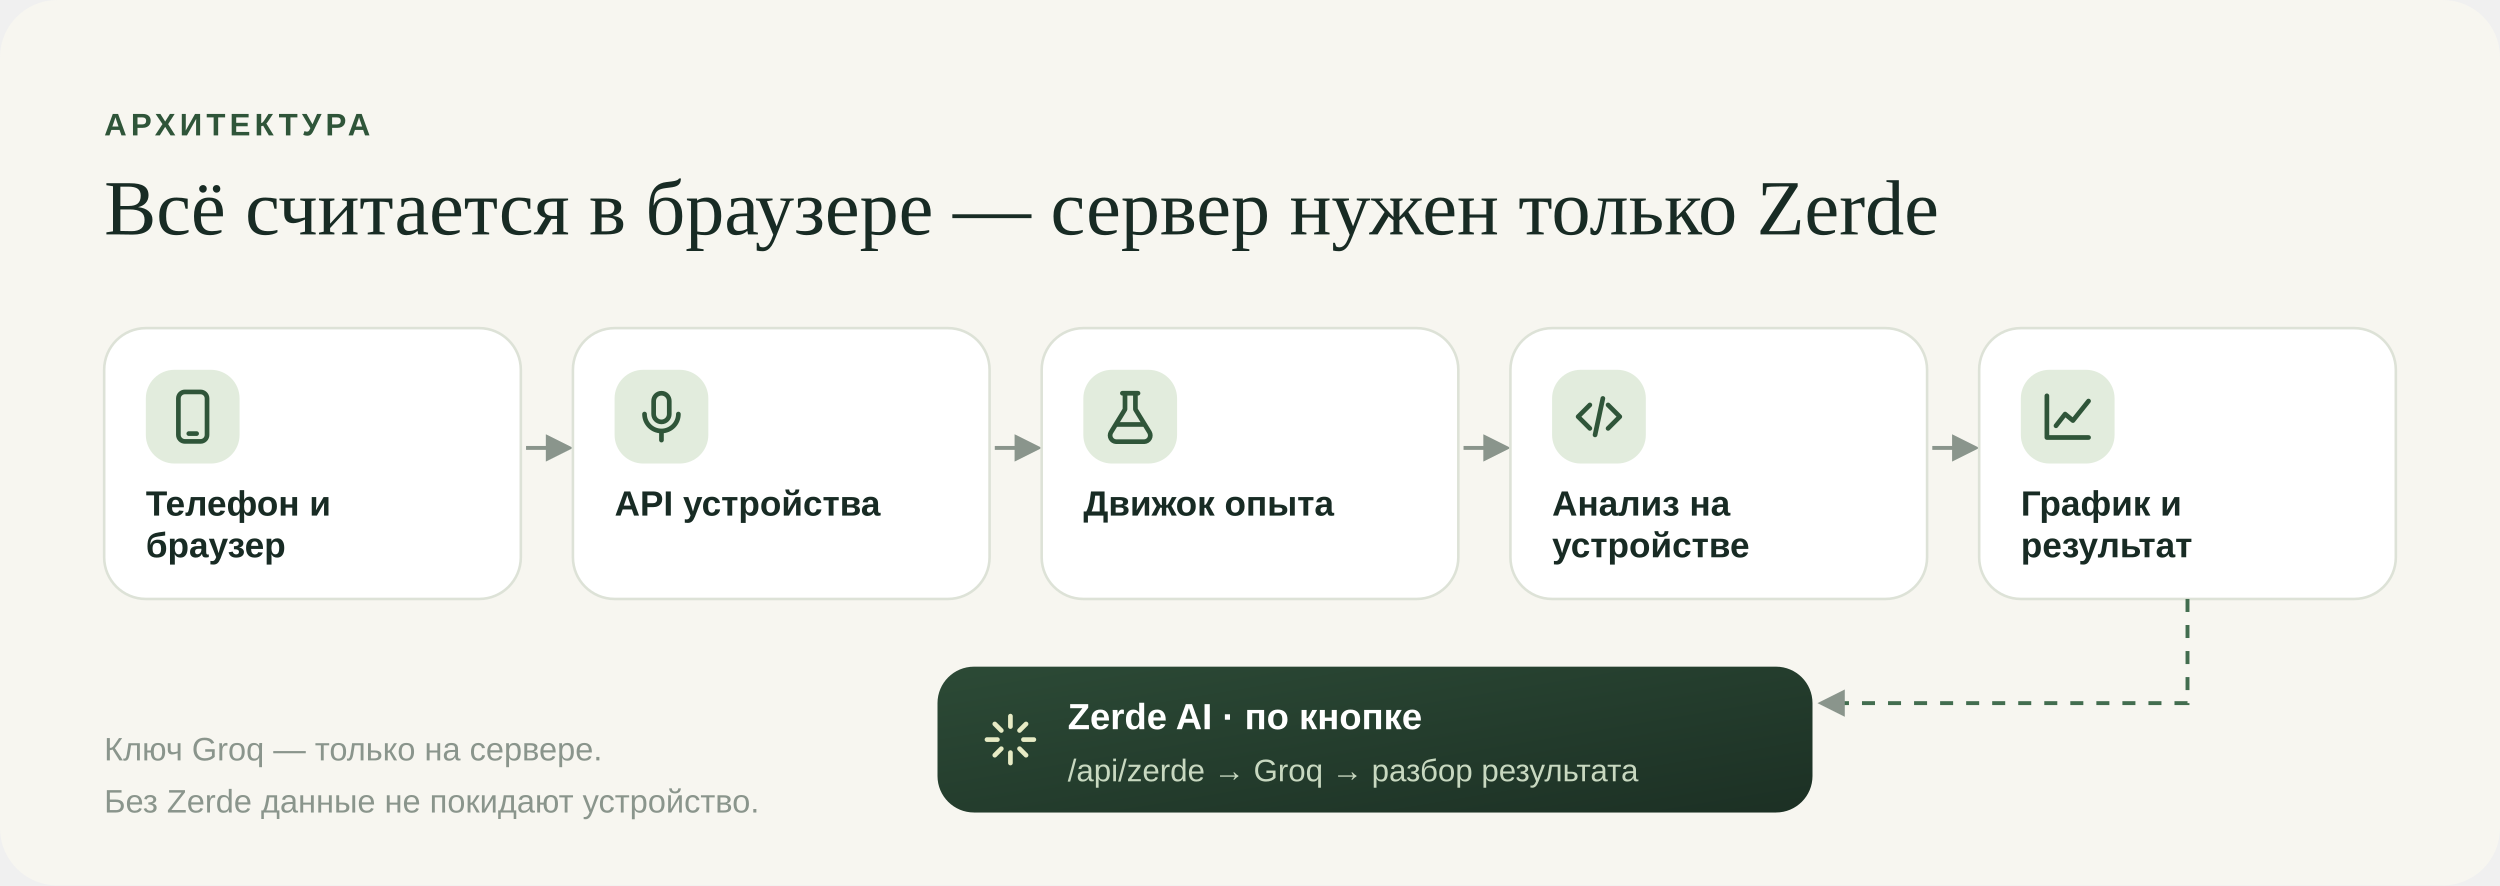
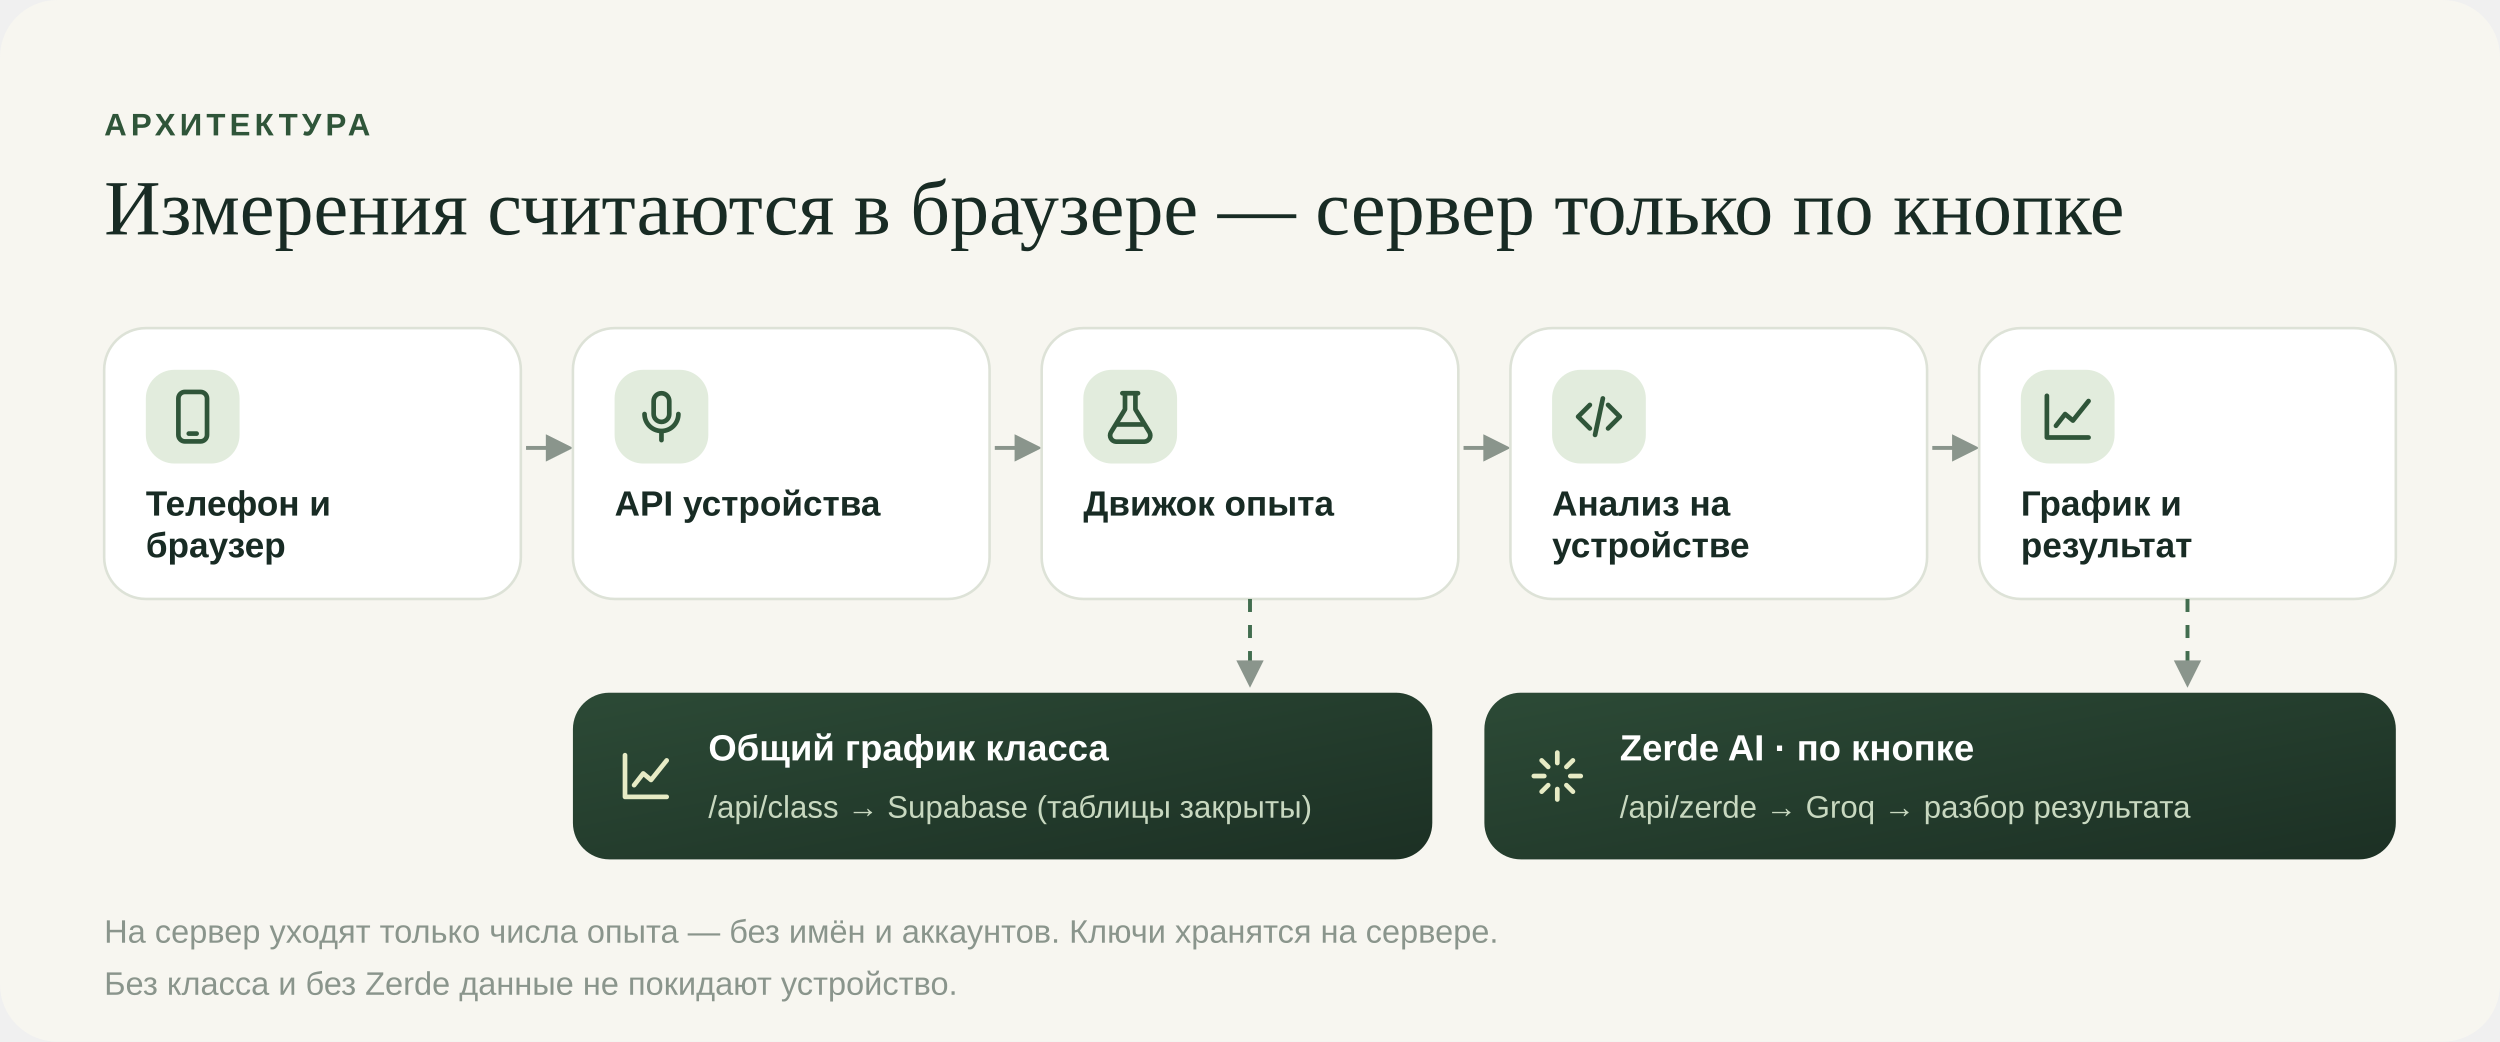
- <svg xmlns="http://www.w3.org/2000/svg" width="960" height="340" viewBox="0 0 960 340" role="img" aria-label="Архитектура">
+ <svg xmlns="http://www.w3.org/2000/svg" width="960" height="400" viewBox="0 0 960 400" role="img" aria-label="Архитектура">
  <defs>
    <linearGradient id="dk" x1="0" y1="0" x2="1" y2="1">
      <stop offset="0" stop-color="#2C4A36" />
      <stop offset="1" stop-color="#1C3024" />
    </linearGradient>
    <linearGradient id="mk" x1="0" y1="0" x2="1" y2="1">
      <stop offset="0" stop-color="#5A8A63" />
      <stop offset="1" stop-color="#2F5539" />
    </linearGradient>
    <pattern id="grid" width="24" height="24" patternUnits="userSpaceOnUse">
      <path d="M24 0H0V24" fill="none" stroke="#FFFFFF" stroke-opacity=".06" />
    </pattern>
    <marker id="ar" viewBox="0 0 10 10" refX="8" refY="5" markerWidth="7" markerHeight="7" orient="auto">
      <path d="M0 0L10 5L0 10z" fill="#8A958C" />
    </marker>
  </defs>
-   <rect width="960" height="340" rx="22" fill="#F7F6F0" />
+   <rect width="960" height="400" rx="22" fill="#F7F6F0" />
  <text x="40" y="52" font-size="12" fill="#2F5539" font-weight="700" font-family="'Segoe UI', Manrope, 'Helvetica Neue', Arial, sans-serif" letter-spacing="1.6">АРХИТЕКТУРА</text>
-   <text x="40" y="90" font-size="30" fill="#182B24" font-weight="400" font-family="Georgia, 'Times New Roman', serif">Всё считается в браузере — сервер нужен только Zerde</text>
+   <text x="40" y="90" font-size="30" fill="#182B24" font-weight="400" font-family="Georgia, 'Times New Roman', serif">Измерения считаются в браузере — сервер только по кнопке</text>
  <rect x="40" y="126" width="160" height="104" rx="16" fill="#FFFFFF" stroke="#DDE2D7" />
  <rect x="56" y="142" width="36" height="36" rx="11" fill="#E2ECDD" />
  <g transform="translate(62 148) scale(1)" fill="none" stroke="#2F5539" stroke-width="1.8" stroke-linecap="round" stroke-linejoin="round">
    <rect x="6.5" y="2.5" width="11" height="19" rx="2.5" />
    <path d="M10.5 18.5h3" />
  </g>
  <text x="56" y="198" font-size="13.5" fill="#182B24" font-weight="700" font-family="'Segoe UI', Manrope, 'Helvetica Neue', Arial, sans-serif">Телефон и</text>
  <text x="56" y="214" font-size="13.5" fill="#182B24" font-weight="700" font-family="'Segoe UI', Manrope, 'Helvetica Neue', Arial, sans-serif">браузер</text>
  <path d="M202 172H218" stroke="#8A958C" stroke-width="1.5" marker-end="url(#ar)" />
  <rect x="220" y="126" width="160" height="104" rx="16" fill="#FFFFFF" stroke="#DDE2D7" />
  <rect x="236" y="142" width="36" height="36" rx="11" fill="#E2ECDD" />
  <g transform="translate(242 148) scale(1)" fill="none" stroke="#2F5539" stroke-width="1.8" stroke-linecap="round" stroke-linejoin="round">
    <rect x="9" y="3" width="6" height="11" rx="3" />
    <path d="M5.5 11a6.5 6.5 0 0 0 13 0M12 17.5V21" />
  </g>
  <text x="236" y="198" font-size="13.5" fill="#182B24" font-weight="700" font-family="'Segoe UI', Manrope, 'Helvetica Neue', Arial, sans-serif">API устройства</text>
  <path d="M382 172H398" stroke="#8A958C" stroke-width="1.5" marker-end="url(#ar)" />
  <rect x="400" y="126" width="160" height="104" rx="16" fill="#FFFFFF" stroke="#DDE2D7" />
  <rect x="416" y="142" width="36" height="36" rx="11" fill="#E2ECDD" />
  <g transform="translate(422 148) scale(1)" fill="none" stroke="#2F5539" stroke-width="1.8" stroke-linecap="round" stroke-linejoin="round">
    <path d="M9 3h6M10 3v6.2L4.6 18a2.4 2.4 0 0 0 2 3.6h10.8a2.4 2.4 0 0 0 2-3.6L14 9.2V3" />
    <path d="M7.2 15h9.6" />
  </g>
  <text x="416" y="198" font-size="13.5" fill="#182B24" font-weight="700" font-family="'Segoe UI', Manrope, 'Helvetica Neue', Arial, sans-serif">Движок опыта</text>
  <path d="M562 172H578" stroke="#8A958C" stroke-width="1.5" marker-end="url(#ar)" />
  <rect x="580" y="126" width="160" height="104" rx="16" fill="#FFFFFF" stroke="#DDE2D7" />
  <rect x="596" y="142" width="36" height="36" rx="11" fill="#E2ECDD" />
  <g transform="translate(602 148) scale(1)" fill="none" stroke="#2F5539" stroke-width="1.8" stroke-linecap="round" stroke-linejoin="round">
    <path d="M8.5 7.5 4 12l4.5 4.5M15.5 7.5 20 12l-4.5 4.5M13.5 5l-3 14" />
  </g>
  <text x="596" y="198" font-size="13.5" fill="#182B24" font-weight="700" font-family="'Segoe UI', Manrope, 'Helvetica Neue', Arial, sans-serif">Анализ на</text>
  <text x="596" y="214" font-size="13.5" fill="#182B24" font-weight="700" font-family="'Segoe UI', Manrope, 'Helvetica Neue', Arial, sans-serif">устройстве</text>
  <path d="M742 172H758" stroke="#8A958C" stroke-width="1.5" marker-end="url(#ar)" />
  <rect x="760" y="126" width="160" height="104" rx="16" fill="#FFFFFF" stroke="#DDE2D7" />
  <rect x="776" y="142" width="36" height="36" rx="11" fill="#E2ECDD" />
  <g transform="translate(782 148) scale(1)" fill="none" stroke="#2F5539" stroke-width="1.8" stroke-linecap="round" stroke-linejoin="round">
    <path d="M4 4v16h16" />
    <path d="M7.5 15.5 11 11l3 2.5L20 6" />
  </g>
  <text x="776" y="198" font-size="13.5" fill="#182B24" font-weight="700" font-family="'Segoe UI', Manrope, 'Helvetica Neue', Arial, sans-serif">График и</text>
  <text x="776" y="214" font-size="13.5" fill="#182B24" font-weight="700" font-family="'Segoe UI', Manrope, 'Helvetica Neue', Arial, sans-serif">результат</text>
-   <path d="M840 230V270H700" fill="none" stroke="#426D4F" stroke-width="1.5" stroke-dasharray="5 5" marker-end="url(#ar)" />
-   <rect x="360" y="256" width="336" height="56" rx="14" fill="url(#dk)" />
-   <g transform="translate(376 272) scale(1)" fill="none" stroke="#E7EBC5" stroke-width="1.8" stroke-linecap="round" stroke-linejoin="round">
+   <path d="M480 230V262" fill="none" stroke="#426D4F" stroke-width="1.5" stroke-dasharray="5 5" marker-end="url(#ar)" />
+   <rect x="220" y="266" width="330" height="64" rx="14" fill="url(#dk)" />
+   <g transform="translate(236 286) scale(1)" fill="none" stroke="#E7EBC5" stroke-width="1.8" stroke-linecap="round" stroke-linejoin="round">
+     <path d="M4 4v16h16" />
+     <path d="M7.5 15.5 11 11l3 2.5L20 6" />
+   </g>
+   <text x="272" y="292" font-size="14" fill="#FFFFFF" font-weight="700" font-family="'Segoe UI', Manrope, 'Helvetica Neue', Arial, sans-serif">Общий график класса</text>
+   <text x="272" y="314" font-size="12" fill="#C8D8C0" font-weight="400" font-family="'Segoe UI', Manrope, 'Helvetica Neue', Arial, sans-serif">/api/class → Supabase (таблицы закрыты)</text>
+   <path d="M840 230V262" fill="none" stroke="#426D4F" stroke-width="1.5" stroke-dasharray="5 5" marker-end="url(#ar)" />
+   <rect x="570" y="266" width="350" height="64" rx="14" fill="url(#dk)" />
+   <g transform="translate(586 286) scale(1)" fill="none" stroke="#E7EBC5" stroke-width="1.8" stroke-linecap="round" stroke-linejoin="round">
    <path d="M12 3v4M12 17v4M3 12h4M17 12h4M6 6l2.5 2.5M15.5 15.5 18 18M18 6l-2.5 2.5M8.5 15.5 6 18" />
  </g>
-   <text x="410" y="280" font-size="14" fill="#FFFFFF" font-weight="700" font-family="'Segoe UI', Manrope, 'Helvetica Neue', Arial, sans-serif">Zerde AI · по кнопке</text>
-   <text x="410" y="300" font-size="12" fill="#C8D8C0" font-weight="400" font-family="'Segoe UI', Manrope, 'Helvetica Neue', Arial, sans-serif">/api/zerde → Groq → разбор результата</text>
-   <text x="40" y="292" font-size="12.5" fill="#8A958C" font-weight="400" font-family="'Segoe UI', Manrope, 'Helvetica Neue', Arial, sans-serif">Ключ Groq — только на сервере.</text>
-   <text x="40" y="312" font-size="12.5" fill="#8A958C" font-weight="400" font-family="'Segoe UI', Manrope, 'Helvetica Neue', Arial, sans-serif">Без Zerde данные не покидают устройство.</text>
+   <text x="622" y="292" font-size="14" fill="#FFFFFF" font-weight="700" font-family="'Segoe UI', Manrope, 'Helvetica Neue', Arial, sans-serif">Zerde AI · по кнопке</text>
+   <text x="622" y="314" font-size="12" fill="#C8D8C0" font-weight="400" font-family="'Segoe UI', Manrope, 'Helvetica Neue', Arial, sans-serif">/api/zerde → Groq → разбор результата</text>
+   <text x="40" y="362" font-size="12.5" fill="#8A958C" font-weight="400" font-family="'Segoe UI', Manrope, 'Helvetica Neue', Arial, sans-serif">На сервер уходят только числа опыта — без имён и аккаунтов. Ключи хранятся на сервере.</text>
+   <text x="40" y="382" font-size="12.5" fill="#8A958C" font-weight="400" font-family="'Segoe UI', Manrope, 'Helvetica Neue', Arial, sans-serif">Без класса и без Zerde данные не покидают устройство.</text>
</svg>
